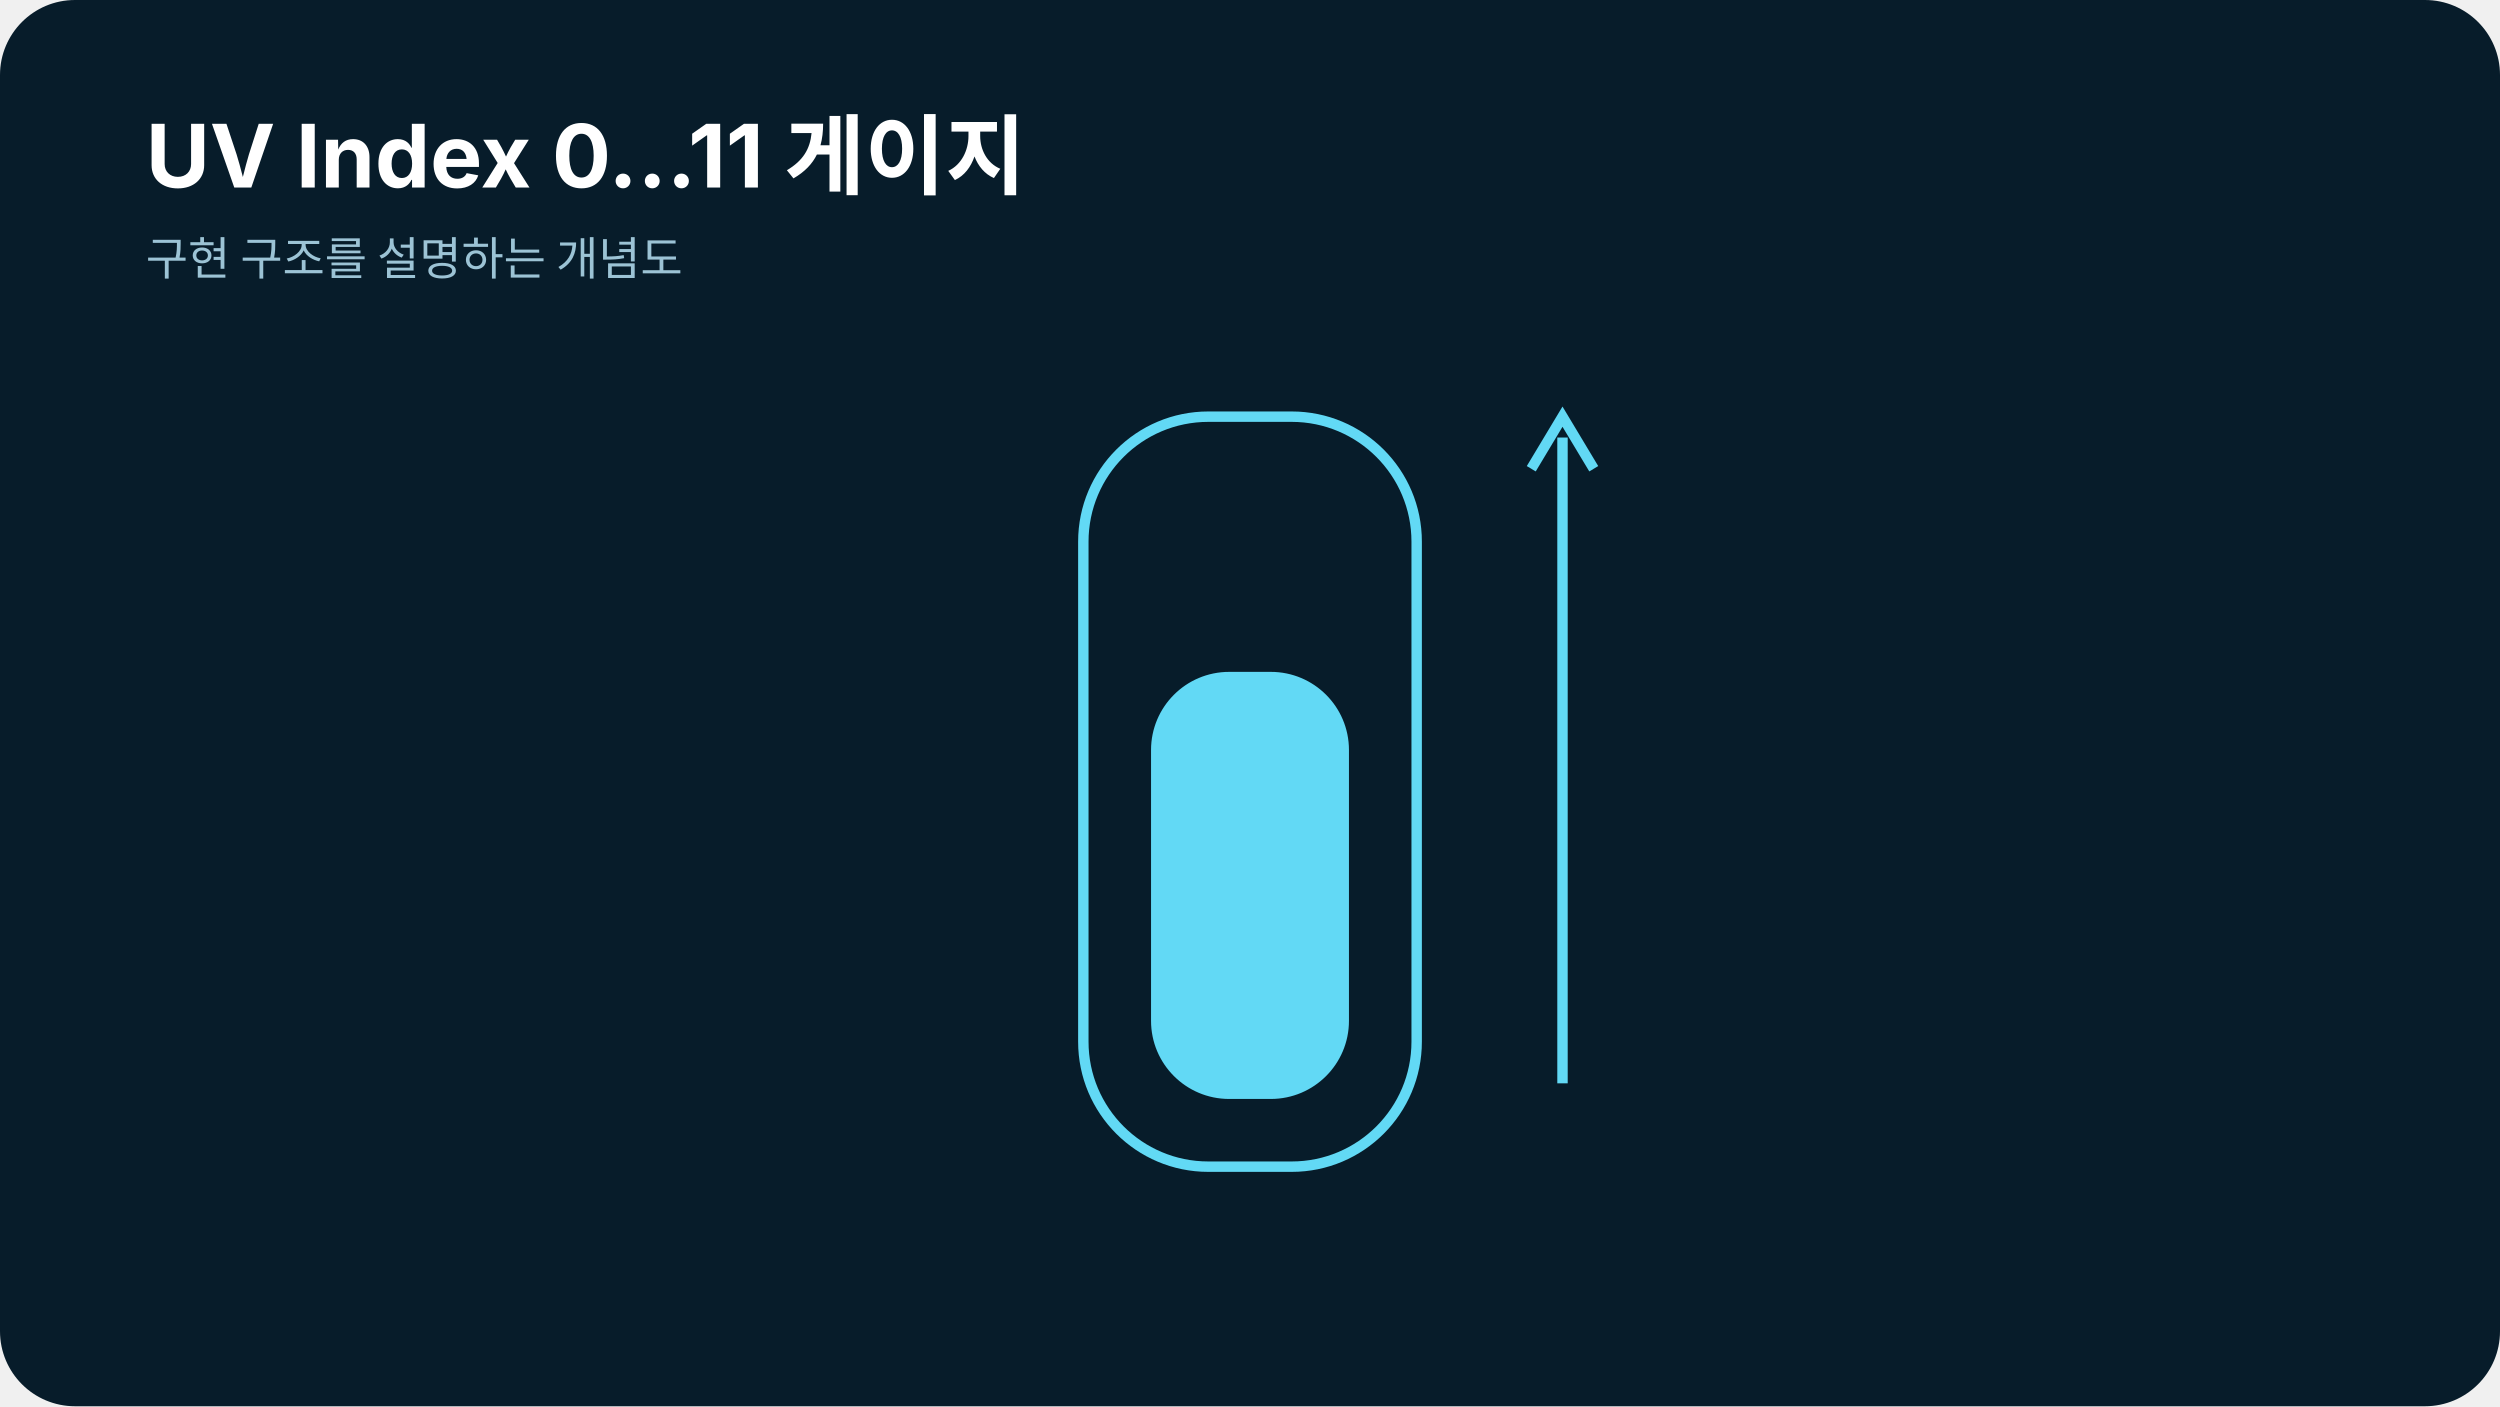
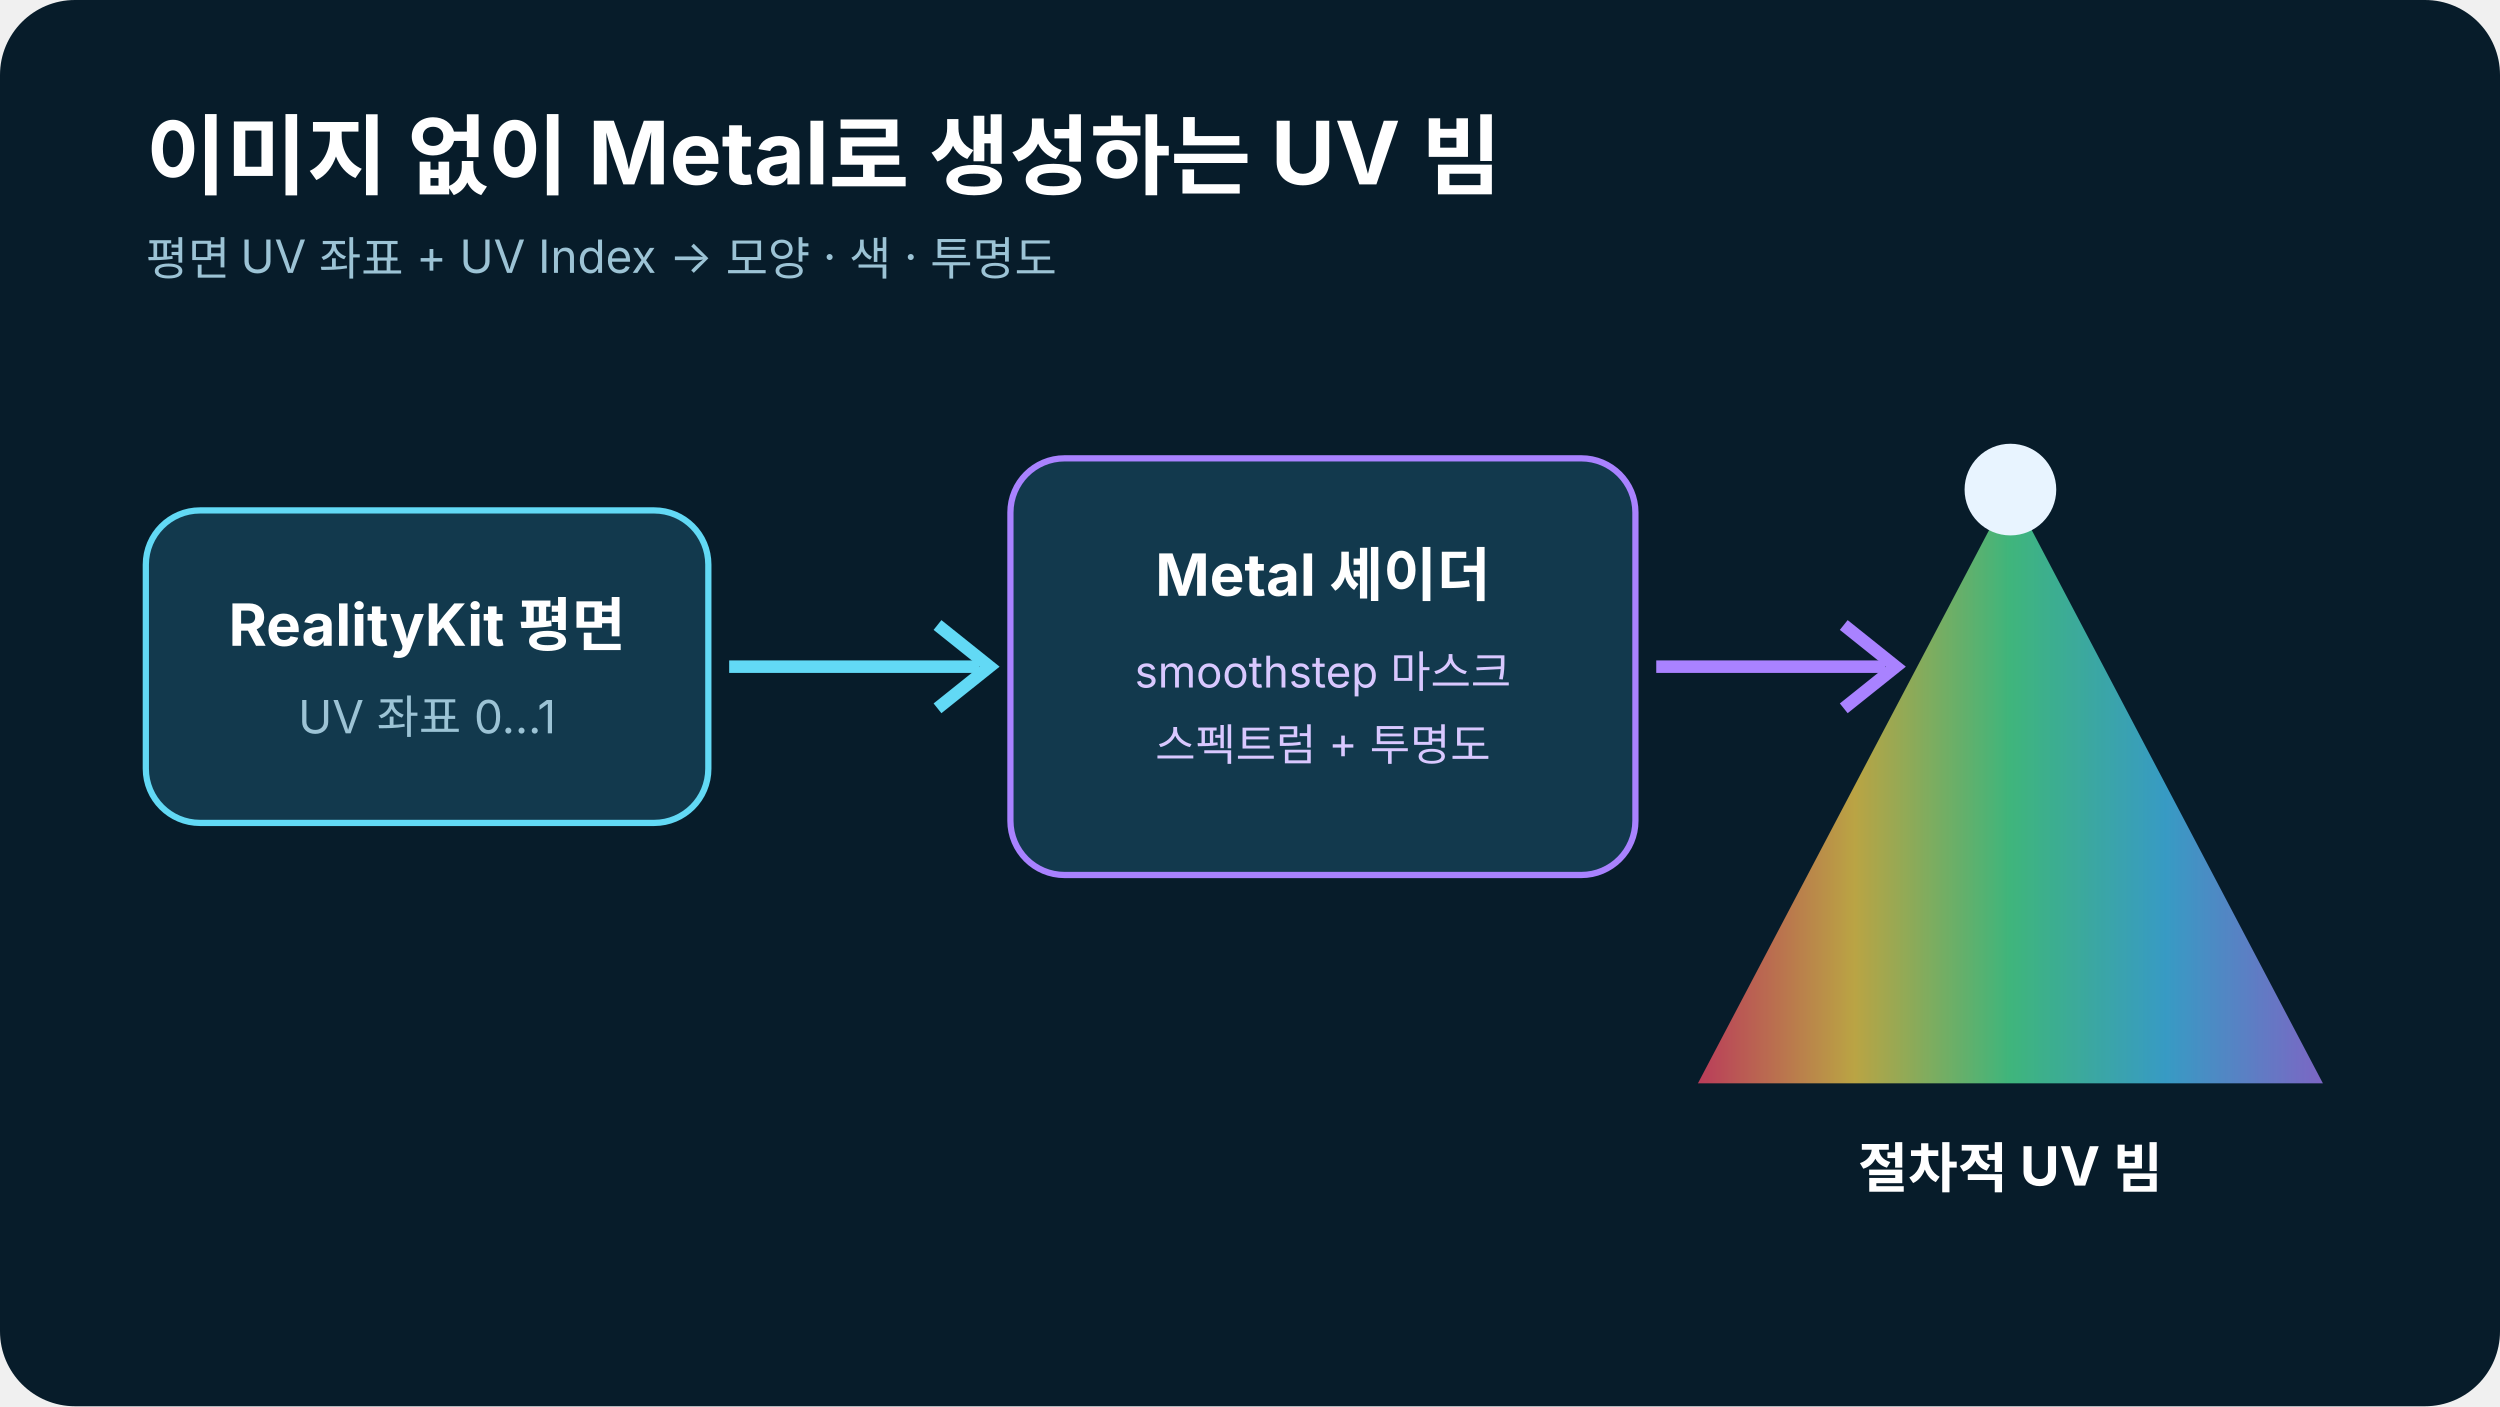
<svg xmlns="http://www.w3.org/2000/svg" width="1200" height="675" viewBox="0 0 1200 675" role="img" aria-labelledby="title desc">
  <rect width="1200" height="675" rx="36" fill="#071C2A" />
-   <text x="70" y="90" fill="white" font-family="-apple-system, sans-serif" font-size="42" font-weight="700">UV Index 0...11 게이지</text>
-   <text x="70" y="132" fill="#9CC3D5" font-family="-apple-system, sans-serif" font-size="22">구현 구조를 설명하는 개념도</text>
-   <g stroke="#62D9F5" stroke-width="5" fill="none">
-     <rect x="520" y="200" width="160" height="360" rx="60" />
-     <rect x="555" y="325" width="90" height="200" rx="35" fill="#62D9F5" />
-     <path d="M750 520V210 M735 225l15-25 15 25" />
+   <text x="70" y="90" fill="white" font-family="-apple-system, sans-serif" font-size="42" font-weight="700">이미지 없이 Metal로 생성하는 UV 빔</text>
+   <text x="70" y="132" fill="#9CC3D5" font-family="-apple-system, sans-serif" font-size="22">평면 UV 좌표 + UV Index → 모양 · 색 · 투명도</text>
+   <g font-family="-apple-system, sans-serif" text-anchor="middle">
+     <rect x="70" y="245" width="270" height="150" rx="26" fill="#12394D" stroke="#62D9F5" stroke-width="3" />
+     <text x="205" y="310" fill="white" font-size="28" font-weight="700">RealityKit 평면</text>
+     <text x="205" y="352" fill="#9CC3D5" font-size="22">UV 좌표 0...1</text>
+     <path d="M350 320H470" stroke="#62D9F5" stroke-width="6" />
+     <path d="M450 300l25 20-25 20" fill="none" stroke="#62D9F5" stroke-width="6" />
+     <rect x="485" y="220" width="300" height="200" rx="26" fill="#12394D" stroke="#A982FF" stroke-width="3" />
+     <text x="635" y="286" fill="white" font-size="28" font-weight="700">Metal 셰이더</text>
+     <text x="635" y="330" fill="#D9C8FF" font-size="21">smoothstep 마스크</text>
+     <text x="635" y="365" fill="#D9C8FF" font-size="21">스펙트럼 + 투명도</text>
+     <path d="M795 320H905" stroke="#A982FF" stroke-width="6" />
+     <path d="M885 300l25 20-25 20" fill="none" stroke="#A982FF" stroke-width="6" />
+     <defs>
+       <linearGradient id="beam" x1="0" x2="1">
+         <stop stop-color="#FF496C" />
+         <stop offset=".25" stop-color="#FFD84D" />
+         <stop offset=".5" stop-color="#54F09B" />
+         <stop offset=".75" stop-color="#4ACBFF" />
+         <stop offset="1" stop-color="#A982FF" />
+       </linearGradient>
+     </defs>
+     <path d="M965 235L1115 520H815Z" fill="url(#beam)" opacity=".72" />
+     <circle cx="965" cy="235" r="22" fill="#E8F4FF" />
+     <text x="965" y="570" fill="white" font-size="26" font-weight="700">절차적 UV 빔</text>
  </g>
</svg>
